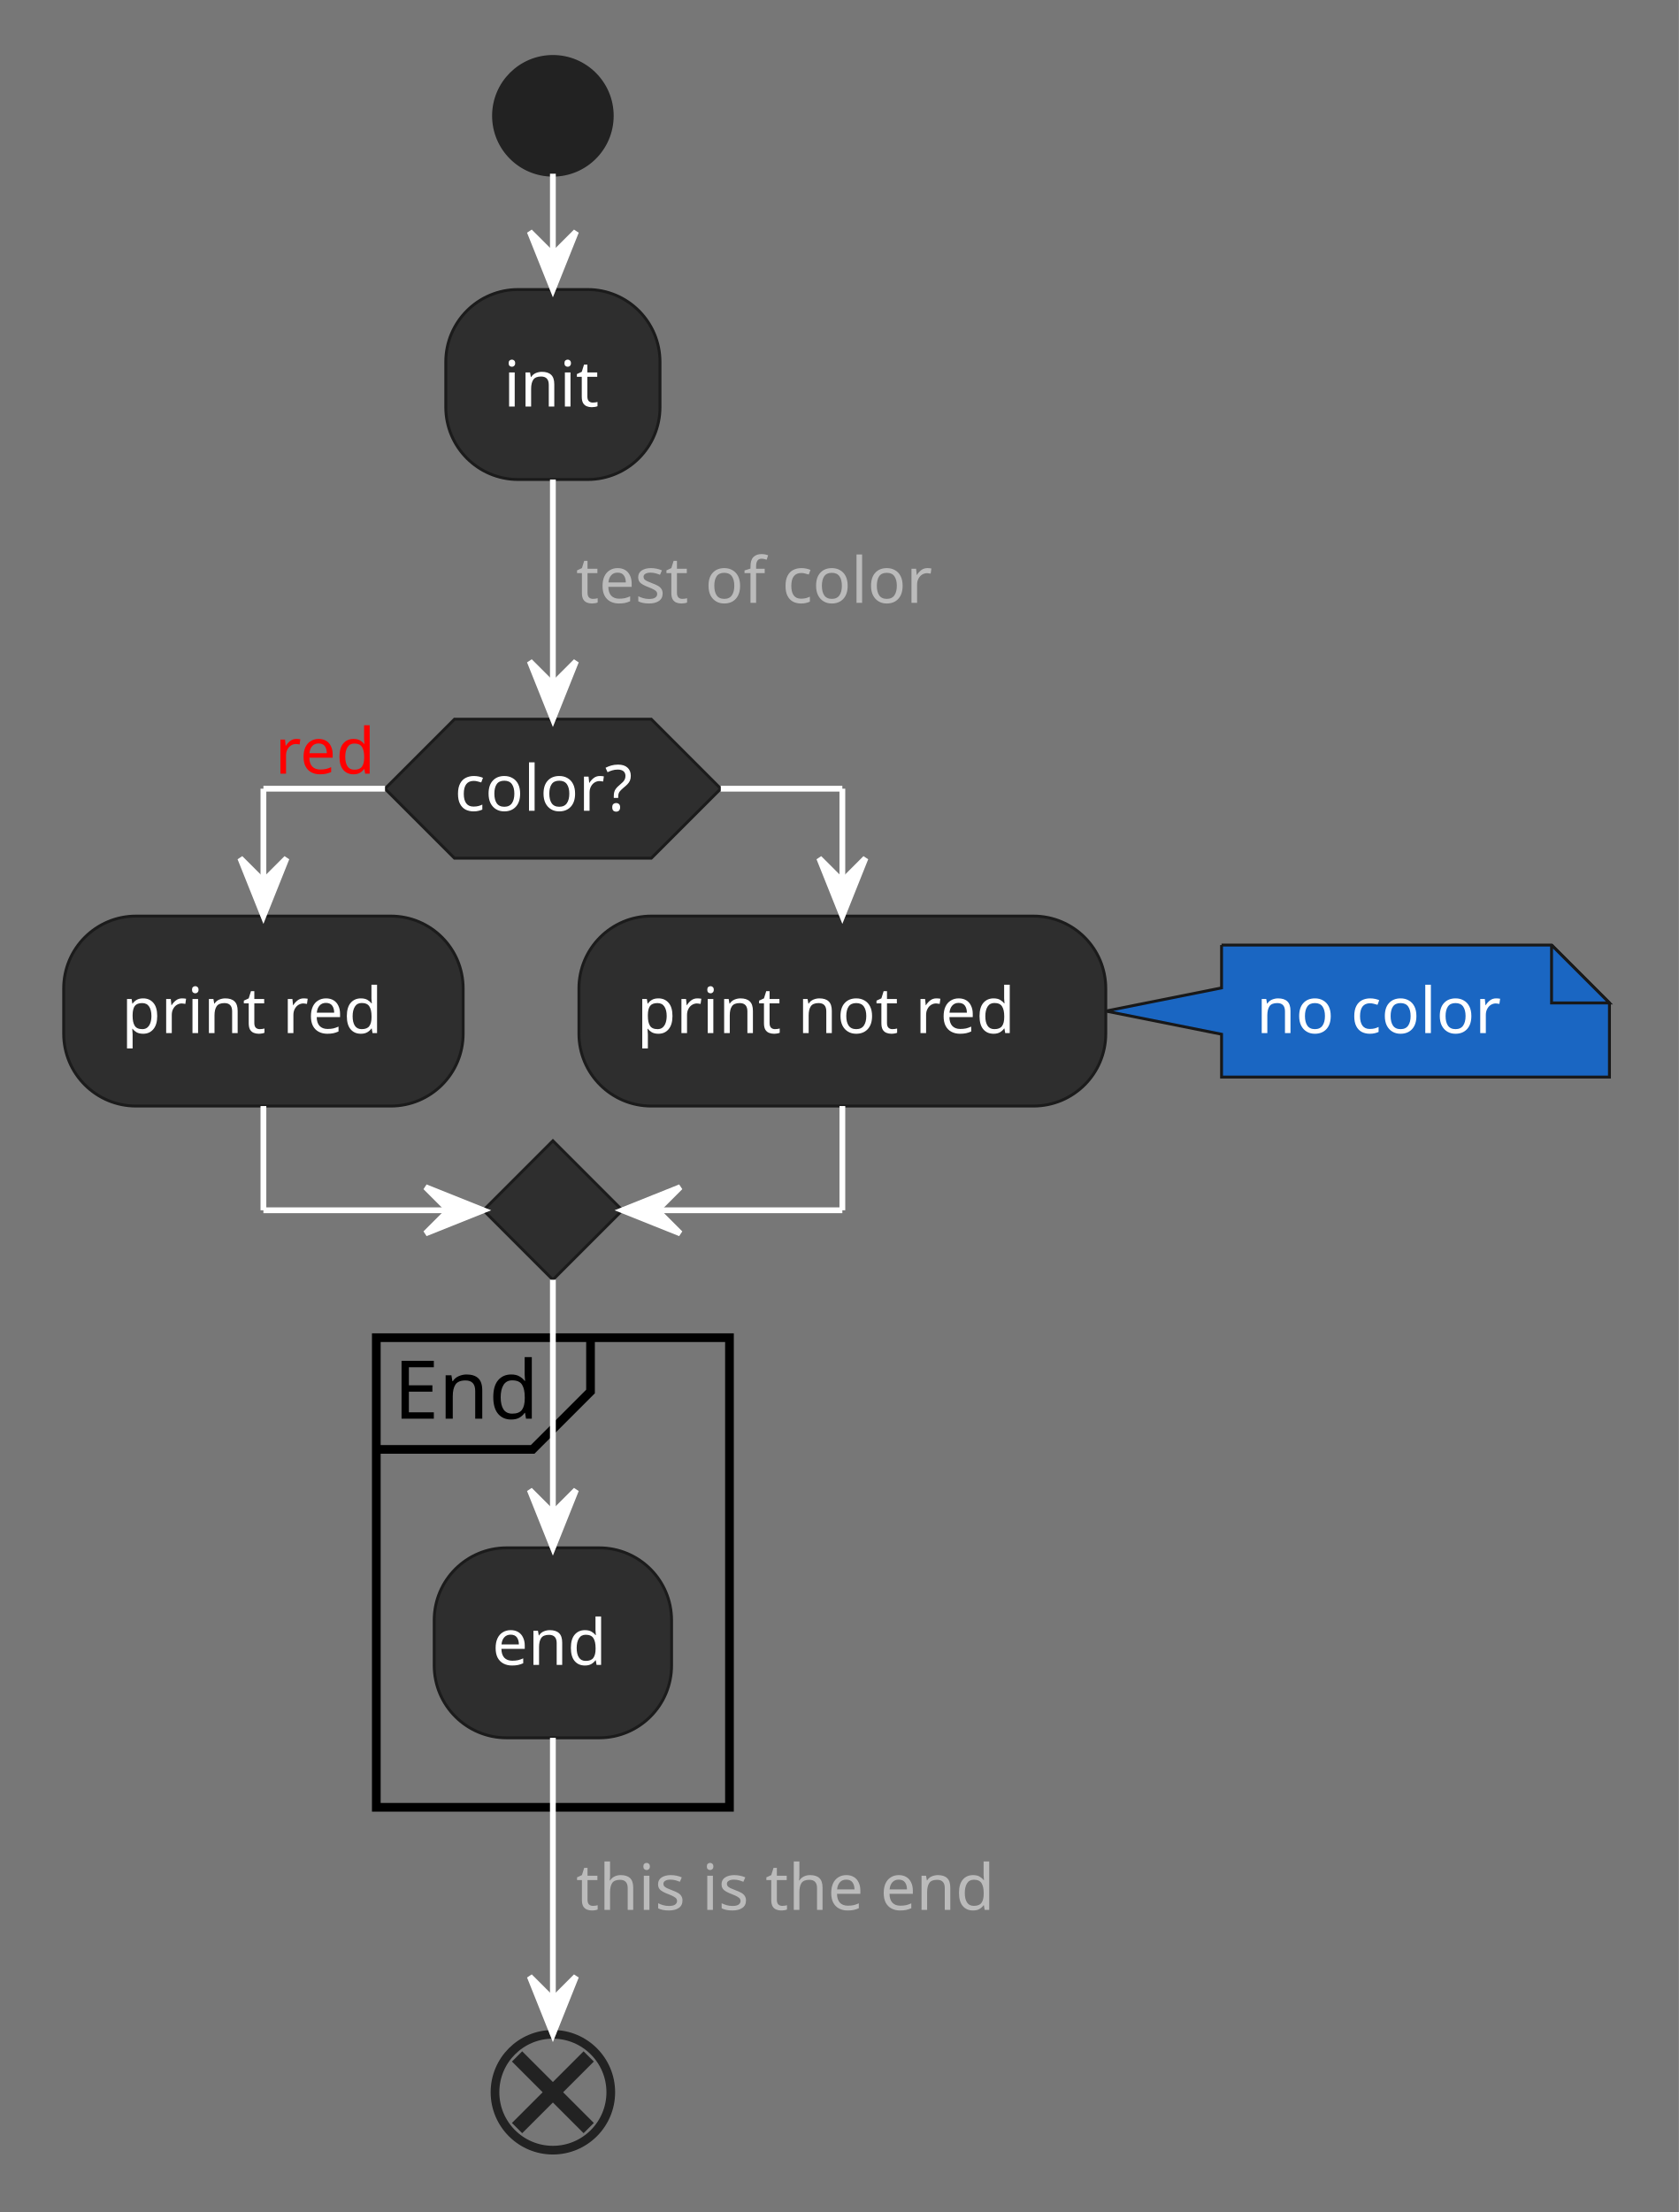
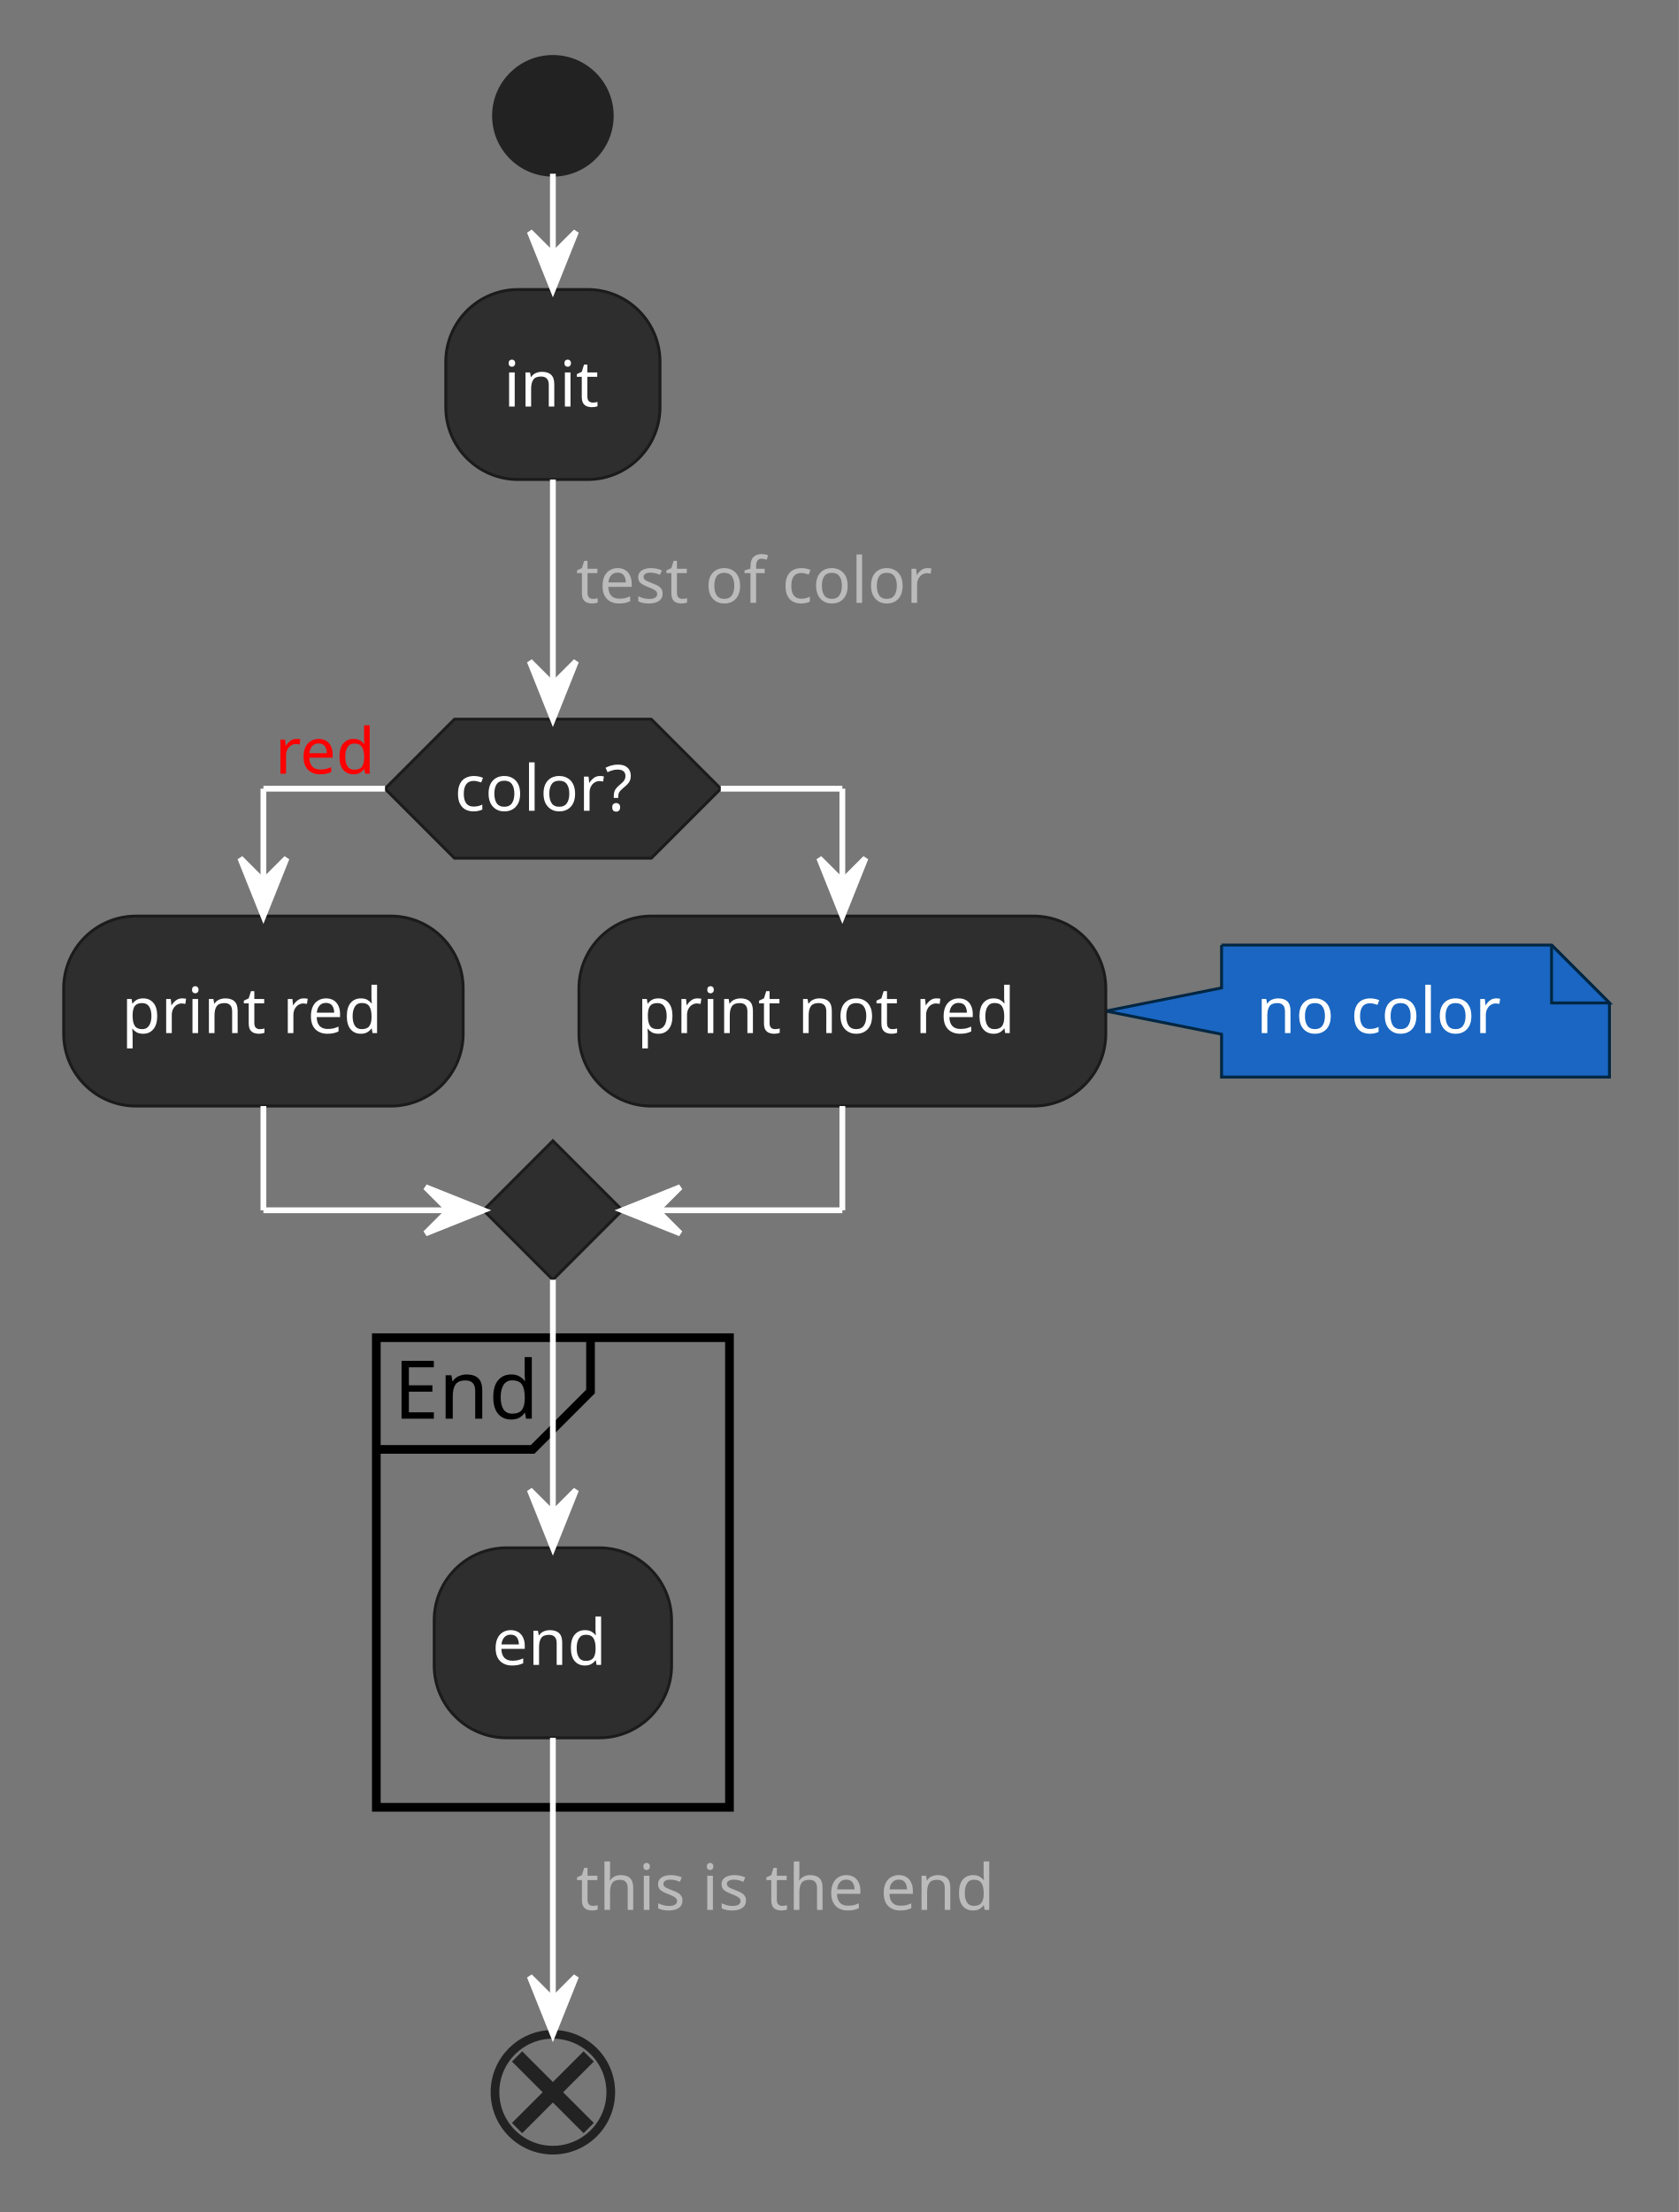
<svg xmlns="http://www.w3.org/2000/svg" contentStyleType="text/css" height="382px" preserveAspectRatio="none" style="width:290px;height:382px;background:#777777;" version="1.1" viewBox="0 0 290 382" width="290px" zoomAndPan="magnify">
  <defs />
  <g>
    <rect fill="#777777" height="382" style="stroke:none;stroke-width:1.0;" width="290" x="0" y="0" />
    <ellipse cx="95.5" cy="20" fill="#222222" rx="10" ry="10" style="stroke:#222222;stroke-width:1.0;" />
    <rect fill="#2E2E2E" height="32.805" rx="12.5" ry="12.5" style="stroke:#1B1B1B;stroke-width:0.5;" width="37" x="77" y="50" />
    <text fill="#FFFFFF" font-family="Verdana" font-size="11" lengthAdjust="spacing" textLength="17" x="87" y="70.21">init</text>
    <polygon fill="#2E2E2E" points="78.5,124.204,112.5,124.204,124.5,136.204,112.5,148.204,78.5,148.204,66.5,136.204,78.5,124.204" style="stroke:#1B1B1B;stroke-width:0.5;" />
    <text fill="#FFFFFF" font-family="Verdana" font-size="11" lengthAdjust="spacing" textLength="34" x="78.5" y="140.012">color?</text>
    <text fill="#FF0000" font-family="Verdana" font-size="11" lengthAdjust="spacing" textLength="19" x="47.5" y="133.609">red</text>
    <rect fill="#2E2E2E" height="32.805" rx="12.5" ry="12.5" style="stroke:#1B1B1B;stroke-width:0.5;" width="69" x="11" y="158.204" />
    <text fill="#FFFFFF" font-family="Verdana" font-size="11" lengthAdjust="spacing" textLength="49" x="21" y="178.414">print red</text>
-     <path d="M211,163.204 L211,170.606 L191,174.606 L211,178.606 L211,186.008 A0,0 0 0 0 211,186.008 L278,186.008 A0,0 0 0 0 278,186.008 L278,173.204 L268,163.204 L211,163.204 A0,0 0 0 0 211,163.204 " fill="#1A66C2" style="stroke:#181818;stroke-width:0.5;" />
-     <path d="M268,163.204 L268,173.204 L278,173.204 L268,163.204 " fill="#1A66C2" style="stroke:#181818;stroke-width:0.5;" />
+     <path d="M211,163.204 L211,170.606 L191,174.606 L211,178.606 L211,186.008 A0,0 0 0 0 211,186.008 L278,186.008 A0,0 0 0 0 278,186.008 L278,173.204 L268,163.204 L211,163.204 A0,0 0 0 0 211,163.204 " fill="#1A66C2" style="stroke:#002642;stroke-width:0.5;" />
+     <path d="M268,163.204 L268,173.204 L278,173.204 L268,163.204 " fill="#1A66C2" style="stroke:#002642;stroke-width:0.5;" />
    <text fill="#FFFFFF" font-family="Verdana" font-size="11" lengthAdjust="spacing" textLength="46" x="217" y="178.414">no color</text>
    <rect fill="#2E2E2E" height="32.805" rx="12.5" ry="12.5" style="stroke:#1B1B1B;stroke-width:0.5;" width="91" x="100" y="158.204" />
    <text fill="#FFFFFF" font-family="Verdana" font-size="11" lengthAdjust="spacing" textLength="71" x="110" y="178.414">print not red</text>
    <polygon fill="#2E2E2E" points="95.5,197.008,107.5,209.008,95.5,221.008,83.5,209.008,95.5,197.008" style="stroke:#1B1B1B;stroke-width:0.5;" />
    <rect fill="none" height="81.102" style="stroke:#000000;stroke-width:1.5;" width="61" x="65" y="231.008" />
    <path d="M102,231.008 L102,240.305 L92,250.305 L65,250.305 " fill="none" style="stroke:#000000;stroke-width:1.5;" />
    <text fill="#000000" font-family="sans-serif" font-size="14" lengthAdjust="spacing" textLength="27" x="68" y="245.003">End</text>
    <rect fill="#2E2E2E" height="32.805" rx="12.5" ry="12.5" style="stroke:#1B1B1B;stroke-width:0.5;" width="41" x="75" y="267.305" />
    <text fill="#FFFFFF" font-family="Verdana" font-size="11" lengthAdjust="spacing" textLength="21" x="85" y="287.516">end</text>
    <ellipse cx="95.5" cy="361.32" fill="none" rx="10" ry="10" style="stroke:#222222;stroke-width:1.5;" />
    <line style="stroke:#222222;stroke-width:2.5;" x1="89.313" x2="101.687" y1="355.133" y2="367.507" />
    <line style="stroke:#222222;stroke-width:2.5;" x1="101.687" x2="89.313" y1="355.133" y2="367.507" />
    <line style="stroke:#FFFFFF;stroke-width:1.0;" x1="95.5" x2="95.5" y1="30" y2="50" />
    <polygon fill="#FFFFFF" points="91.5,40,95.5,50,99.5,40,95.5,44" style="stroke:#FFFFFF;stroke-width:1.0;" />
    <line style="stroke:#FFFFFF;stroke-width:1.0;" x1="66.5" x2="45.5" y1="136.204" y2="136.204" />
    <line style="stroke:#FFFFFF;stroke-width:1.0;" x1="45.5" x2="45.5" y1="136.204" y2="158.204" />
    <polygon fill="#FFFFFF" points="41.5,148.204,45.5,158.204,49.5,148.204,45.5,152.204" style="stroke:#FFFFFF;stroke-width:1.0;" />
    <line style="stroke:#FFFFFF;stroke-width:1.0;" x1="124.5" x2="145.5" y1="136.204" y2="136.204" />
    <line style="stroke:#FFFFFF;stroke-width:1.0;" x1="145.5" x2="145.5" y1="136.204" y2="158.204" />
    <polygon fill="#FFFFFF" points="141.5,148.204,145.5,158.204,149.5,148.204,145.5,152.204" style="stroke:#FFFFFF;stroke-width:1.0;" />
    <line style="stroke:#FFFFFF;stroke-width:1.0;" x1="45.5" x2="45.5" y1="191.008" y2="209.008" />
    <line style="stroke:#FFFFFF;stroke-width:1.0;" x1="45.5" x2="83.5" y1="209.008" y2="209.008" />
    <polygon fill="#FFFFFF" points="73.5,205.008,83.5,209.008,73.5,213.008,77.5,209.008" style="stroke:#FFFFFF;stroke-width:1.0;" />
    <line style="stroke:#FFFFFF;stroke-width:1.0;" x1="145.5" x2="145.5" y1="191.008" y2="209.008" />
    <line style="stroke:#FFFFFF;stroke-width:1.0;" x1="145.5" x2="107.5" y1="209.008" y2="209.008" />
    <polygon fill="#FFFFFF" points="117.5,205.008,107.5,209.008,117.5,213.008,113.5,209.008" style="stroke:#FFFFFF;stroke-width:1.0;" />
    <line style="stroke:#FFFFFF;stroke-width:1.0;" x1="95.5" x2="95.5" y1="82.805" y2="124.204" />
    <polygon fill="#FFFFFF" points="91.5,114.204,95.5,124.204,99.5,114.204,95.5,118.204" style="stroke:#FFFFFF;stroke-width:1.0;" />
    <text fill="#BBBBBB" font-family="Verdana" font-size="11" lengthAdjust="spacing" textLength="69" x="99.5" y="104.109">test of color</text>
    <line style="stroke:#FFFFFF;stroke-width:1.0;" x1="95.5" x2="95.5" y1="221.008" y2="267.305" />
    <polygon fill="#FFFFFF" points="91.5,257.305,95.5,267.305,99.5,257.305,95.5,261.305" style="stroke:#FFFFFF;stroke-width:1.0;" />
    <line style="stroke:#FFFFFF;stroke-width:1.0;" x1="95.5" x2="95.5" y1="300.11" y2="351.32" />
    <polygon fill="#FFFFFF" points="91.5,341.32,95.5,351.32,99.5,341.32,95.5,345.32" style="stroke:#FFFFFF;stroke-width:1.0;" />
    <text fill="#BBBBBB" font-family="Verdana" font-size="11" lengthAdjust="spacing" textLength="82" x="99.5" y="329.82">this is the end</text>
  </g>
</svg>
